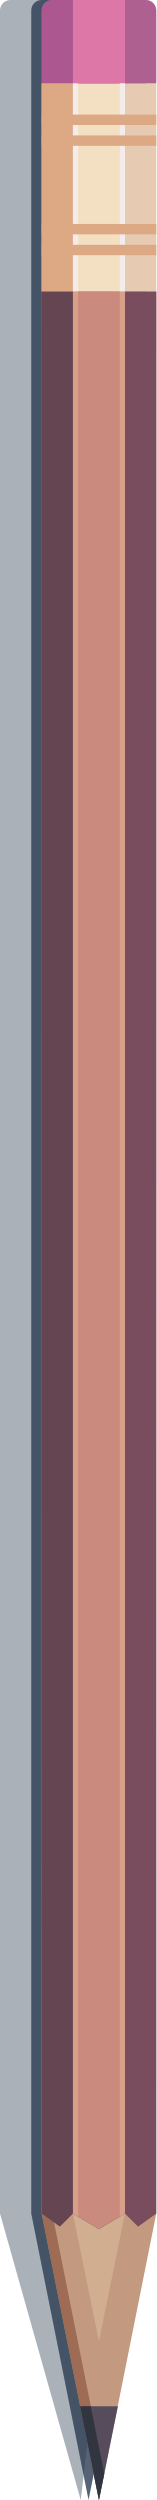
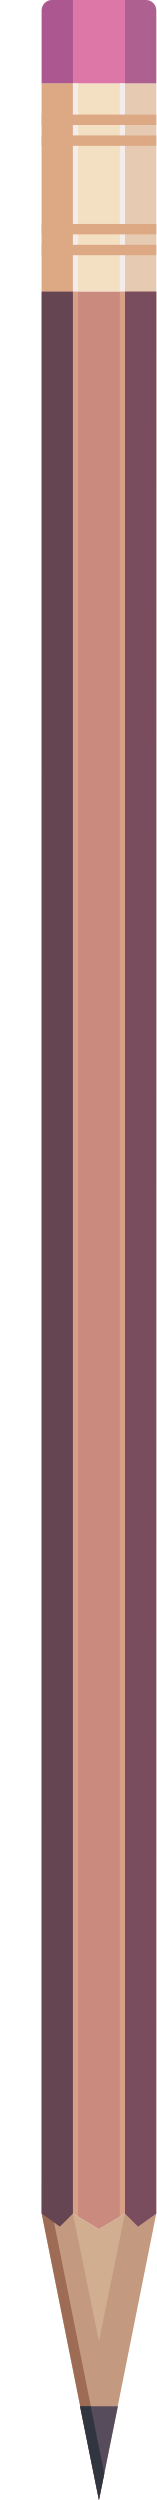
<svg xmlns="http://www.w3.org/2000/svg" width="60" height="960" viewBox="0 0 60 960" fill="none">
-   <path opacity="0.4" d="M4 0C1.79 0 0 1.79 0 4V86V90V94V98V112V850L31 960L44 850V112V98V94V90V86V4C44 1.79 42.21 0 40 0H4Z" fill="#2A3C51" />
-   <path opacity="0.8" d="M16 0C13.79 0 12 1.79 12 4V32V44V48V52V56V86V90V94V98V112V850L34 960L56 850V112V98V94V90V86V56V52V48V44V32V4C56 1.79 54.21 0 52 0H16Z" fill="#2A3C51" />
+   <g style="mix-blend-mode:soft-light" opacity="0.2">
+     <path d="M4 0C1.79 0 0 1.79 0 4V86V90V94V98V112V850L31 960L44 850V112V98V94V90V86V4C44 1.79 42.21 0 40 0H4Z" fill="#2A3C51" />
+   </g>
+   <g style="mix-blend-mode:soft-light" opacity="0.4">
+     <path d="M16 0C13.79 0 12 1.79 12 4V32V44V48V52V56V86V90V94V98V112V850L34 960L56 850V112V98V94V90V86V56V52V48V44V32V4C56 1.79 54.21 0 52 0H16Z" fill="#2A3C51" />
+   </g>
  <path d="M60 32H16V112H60V32Z" fill="#F3DFC1" />
  <path d="M16 4V32H60V4C60 1.79 58.21 0 56 0H20C17.79 0 16 1.79 16 4Z" fill="#DC77A8" />
  <path d="M28 32H16V112H28V32Z" fill="#DDA985" />
  <path opacity="0.6" d="M60 32H48V112H60V32Z" fill="#DDBEA8" />
  <path d="M30 32H28V112H30V32Z" fill="#F4ECEB" />
  <path opacity="0.4" d="M56 0H48V32H60V4C60 1.79 58.21 0 56 0Z" fill="#69406E" />
  <path opacity="0.4" d="M28 0H20C17.79 0 16 1.79 16 4V32H28V0Z" fill="#66296E" />
  <path d="M48 32H46V112H48V32Z" fill="#F4ECEB" />
  <path d="M60 94H16V98H60V94Z" fill="#DDA985" />
  <path d="M60 86H16V90H60V86Z" fill="#DDA985" />
  <path d="M60 52H16V56H60V52Z" fill="#DDA985" />
  <path d="M60 44H16V48H60V44Z" fill="#DDA985" />
  <path d="M16 850H28L38 856L48 850H60L38 960L16 850Z" fill="#D2AE91" />
  <path opacity="0.6" d="M20.08 850H16L38 960L40.04 949.89L20.08 850Z" fill="#854C39" />
  <path opacity="0.2" d="M60 850H48L38 899L28 850H16L38 960L60 850Z" fill="#854C39" />
  <path d="M45.27 924L37.99 960L30.73 924H45.27Z" fill="#564C5C" />
  <path opacity="0.8" d="M34.81 924H30.73L38 959.98L40.04 949.88L34.81 924Z" fill="#272F39" />
  <path d="M30.64 924L37.9 960L37.91 959.98L30.65 924H30.64Z" fill="#564C5C" />
  <path d="M60 112H16.09L16 850H28L38 856L48 850H59.91L60 112Z" fill="#CA8A7D" />
  <path d="M60 850V112H48V850L53 855L60 850Z" fill="#AA6F62" />
  <path opacity="0.6" d="M60 850V112H48V850L53 855L60 850Z" fill="#58375B" />
  <path d="M28 112H16V850L23 855L28 850V112Z" fill="#A76659" />
  <path opacity="0.6" d="M28 112H16V850L23 855L28 850V112Z" fill="#382E4D" />
  <path opacity="0.3" d="M28 850V112H30V851.2L28 850Z" fill="#F9D4A1" />
  <path opacity="0.3" d="M46 851.2V112H48V850L46 851.2Z" fill="#F9D4A1" />
</svg>
